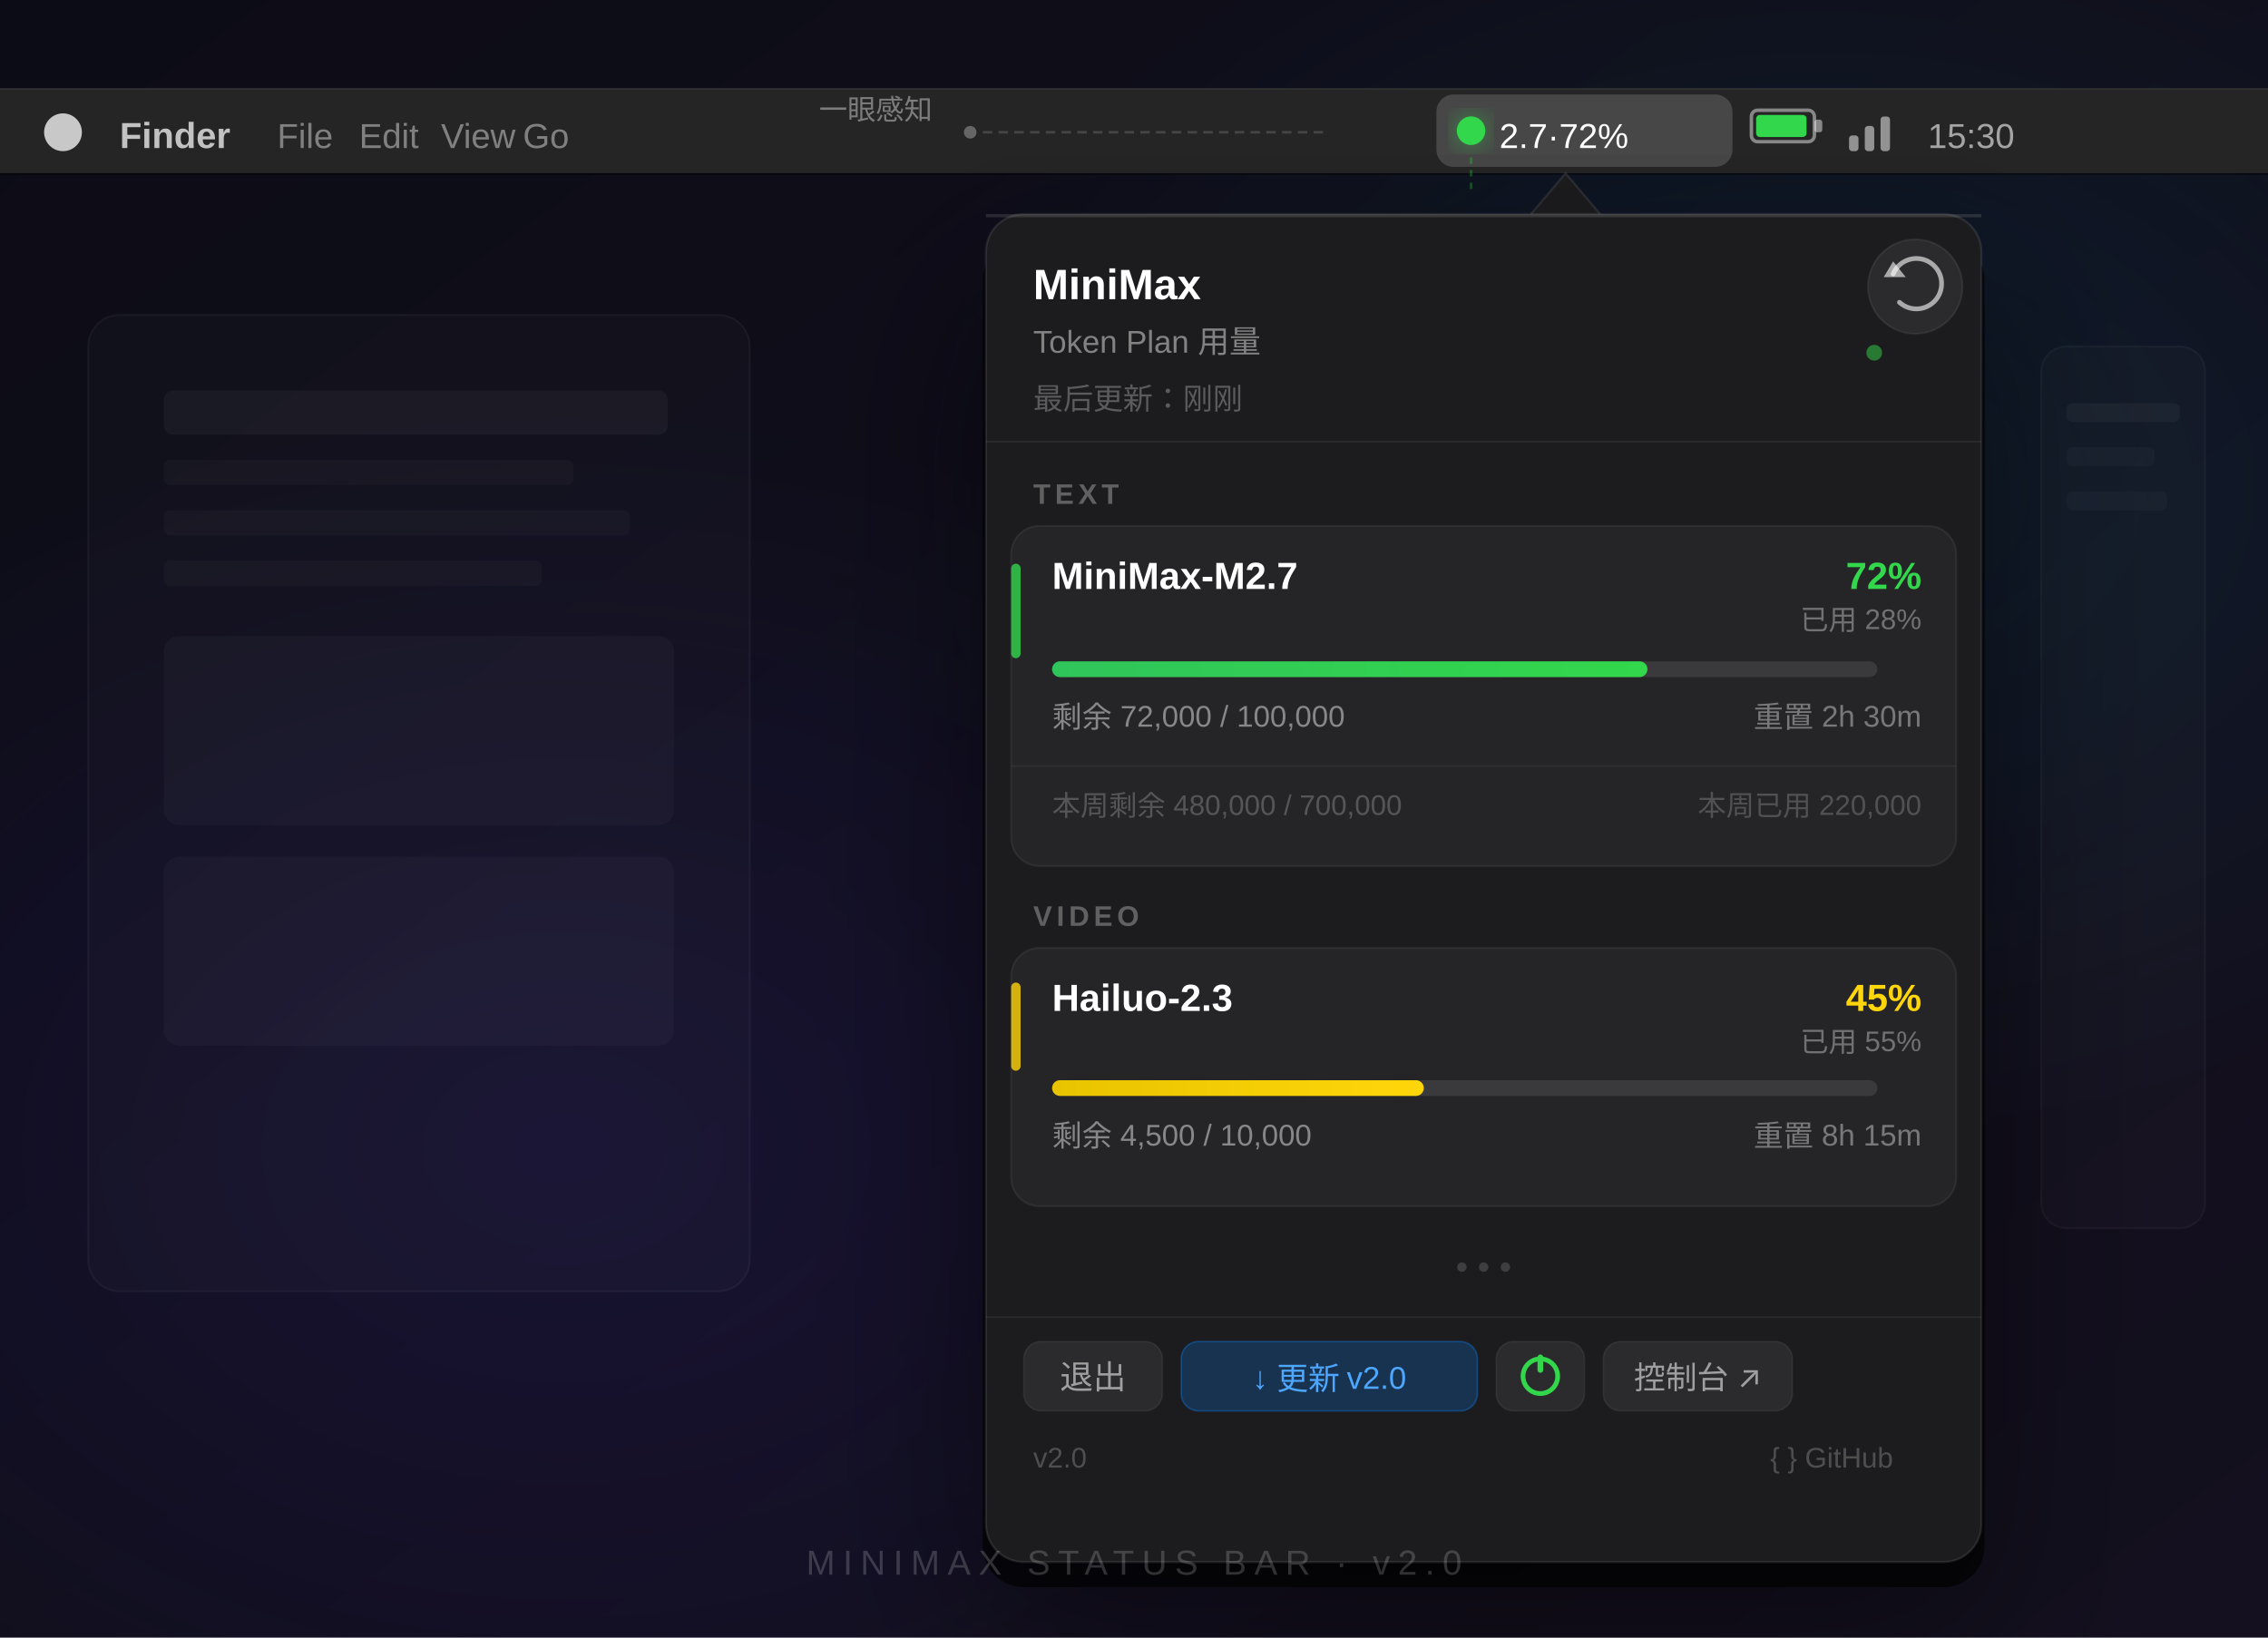
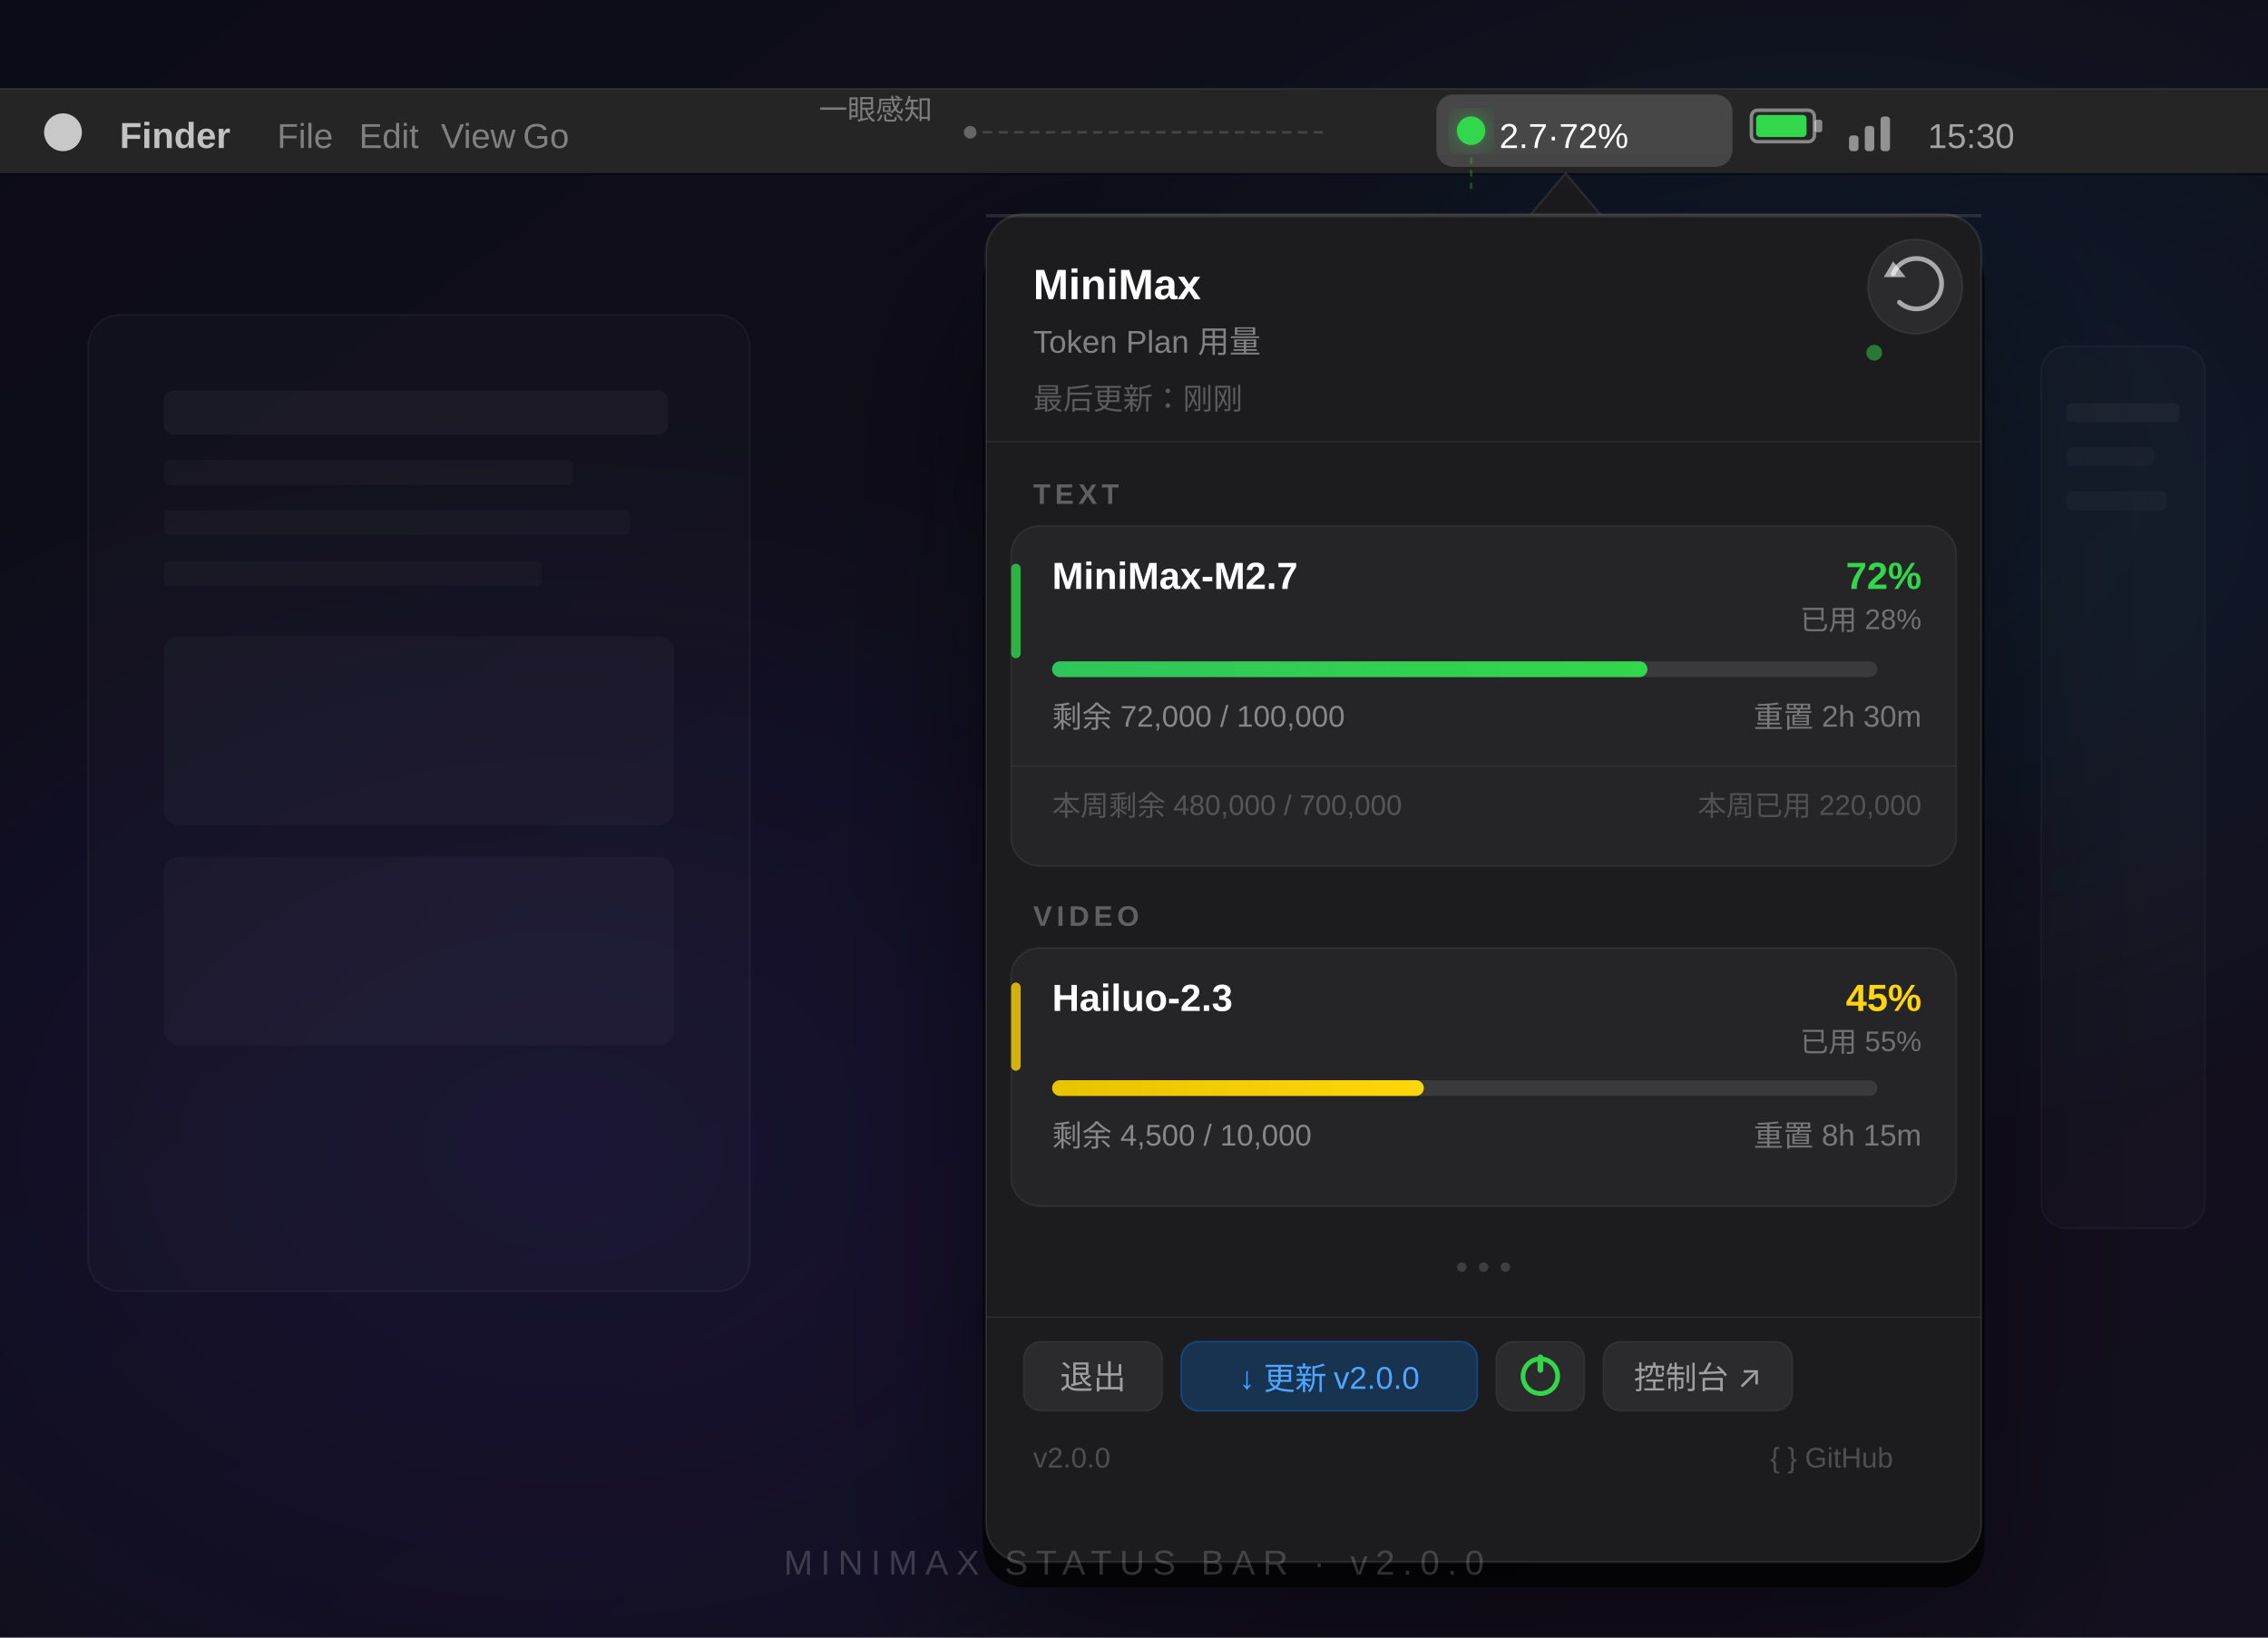
<svg xmlns="http://www.w3.org/2000/svg" width="720" height="520" viewBox="0 0 720 520">
  <defs>
    <linearGradient id="bg" x1="0%" y1="0%" x2="100%" y2="100%">
      <stop offset="0%" stop-color="#0c0c16" />
      <stop offset="100%" stop-color="#14101f" />
    </linearGradient>
    <radialGradient id="glow-left" cx="25%" cy="70%" r="45%">
      <stop offset="0%" stop-color="#4f35e8" stop-opacity="0.12" />
      <stop offset="100%" stop-color="#4f35e8" stop-opacity="0" />
    </radialGradient>
    <radialGradient id="glow-right" cx="80%" cy="30%" r="40%">
      <stop offset="0%" stop-color="#00b4d8" stop-opacity="0.09" />
      <stop offset="100%" stop-color="#00b4d8" stop-opacity="0" />
    </radialGradient>
    <filter id="panel-shadow" x="-25%" y="-10%" width="150%" height="140%">
      <feDropShadow dx="0" dy="16" stdDeviation="28" flood-color="#000000" flood-opacity="0.65" />
    </filter>
    <filter id="btn-glow" x="-30%" y="-30%" width="160%" height="160%">
      <feGaussianBlur stdDeviation="4" result="blur" />
      <feMerge>
        <feMergeNode in="blur" />
        <feMergeNode in="SourceGraphic" />
      </feMerge>
    </filter>
    <clipPath id="pb-clip-1">
      <rect width="262" height="4" rx="2" />
    </clipPath>
    <clipPath id="pb-clip-2">
      <rect width="262" height="4" rx="2" />
    </clipPath>
    <clipPath id="pb-clip-3">
      <rect width="262" height="4" rx="2" />
    </clipPath>
  </defs>
  <rect width="720" height="520" fill="url(#bg)" />
  <rect width="720" height="520" fill="url(#glow-left)" />
  <rect width="720" height="520" fill="url(#glow-right)" />
  <rect x="28" y="100" width="210" height="310" rx="10" fill="rgba(255,255,255,0.018)" stroke="rgba(255,255,255,0.045)" stroke-width="0.6" />
  <rect x="52" y="124" width="160" height="14" rx="3" fill="rgba(255,255,255,0.04)" />
  <rect x="52" y="146" width="130" height="8" rx="2" fill="rgba(255,255,255,0.025)" />
  <rect x="52" y="162" width="148" height="8" rx="2" fill="rgba(255,255,255,0.025)" />
  <rect x="52" y="178" width="120" height="8" rx="2" fill="rgba(255,255,255,0.025)" />
  <rect x="52" y="202" width="162" height="60" rx="5" fill="rgba(255,255,255,0.03)" />
  <rect x="52" y="272" width="162" height="60" rx="5" fill="rgba(255,255,255,0.03)" />
  <rect x="648" y="110" width="52" height="280" rx="8" fill="rgba(255,255,255,0.018)" stroke="rgba(255,255,255,0.04)" stroke-width="0.6" />
  <rect x="656" y="128" width="36" height="6" rx="2" fill="rgba(255,255,255,0.04)" />
  <rect x="656" y="142" width="28" height="6" rx="2" fill="rgba(255,255,255,0.03)" />
  <rect x="656" y="156" width="32" height="6" rx="2" fill="rgba(255,255,255,0.03)" />
  <rect x="0" y="28" width="720" height="27" fill="#252525" />
  <rect x="0" y="55" width="720" height="0.5" fill="rgba(0,0,0,0.5)" />
  <rect x="0" y="28" width="720" height="0.5" fill="rgba(255,255,255,0.06)" />
  <circle cx="20" cy="42" r="6" fill="rgba(255,255,255,0.75)" />
  <text x="38" y="47" font-size="11.5" font-weight="600" fill="rgba(255,255,255,0.72)" font-family="'-apple-system','Helvetica Neue',Arial,sans-serif">Finder</text>
  <text x="88" y="47" font-size="11" fill="rgba(255,255,255,0.42)" font-family="'-apple-system','Helvetica Neue',Arial,sans-serif">File</text>
  <text x="114" y="47" font-size="11" fill="rgba(255,255,255,0.42)" font-family="'-apple-system','Helvetica Neue',Arial,sans-serif">Edit</text>
  <text x="140" y="47" font-size="11" fill="rgba(255,255,255,0.42)" font-family="'-apple-system','Helvetica Neue',Arial,sans-serif">View</text>
  <text x="166" y="47" font-size="11" fill="rgba(255,255,255,0.42)" font-family="'-apple-system','Helvetica Neue',Arial,sans-serif">Go</text>
  <rect x="556" y="35" width="20" height="10" rx="2" fill="none" stroke="rgba(255,255,255,0.45)" stroke-width="1.1" />
  <rect x="576" y="38" width="2.5" height="4" rx="0.8" fill="rgba(255,255,255,0.45)" />
  <rect x="557.5" y="36.5" width="16" height="7" rx="1.2" fill="#32d74b" />
  <rect x="587" y="43" width="3" height="5" rx="1" fill="rgba(255,255,255,0.5)" />
  <rect x="592" y="40" width="3" height="8" rx="1" fill="rgba(255,255,255,0.5)" />
  <rect x="597" y="37" width="3" height="11" rx="1" fill="rgba(255,255,255,0.5)" />
  <text x="612" y="47" font-size="11" fill="rgba(255,255,255,0.58)" font-family="'-apple-system','Helvetica Neue',Arial,sans-serif">15:30</text>
  <rect x="456" y="30" width="94" height="23" rx="5.5" fill="rgba(255,255,255,0.16)" />
  <circle cx="467" cy="41.5" r="4.5" fill="#32d74b" />
  <circle cx="467" cy="41.5" r="4.5" fill="#32d74b" filter="url(#btn-glow)" opacity="0.6" />
  <text x="476" y="47" font-size="11" font-weight="500" fill="white" font-family="'-apple-system','Helvetica Neue',Arial,sans-serif">2.7·72%</text>
  <polygon points="497,55 486,68 508,68" fill="#1c1c1e" />
  <polyline points="486,68 497,55 508,68" fill="none" stroke="rgba(255,255,255,0.09)" stroke-width="0.7" />
  <rect x="312" y="76" width="318" height="428" rx="13" fill="rgba(0,0,0,0.7)" filter="url(#panel-shadow)" />
  <rect x="313" y="68" width="316" height="428" rx="12" fill="#1c1c1e" />
  <rect x="313" y="68" width="316" height="428" rx="12" fill="none" stroke="rgba(255,255,255,0.09)" stroke-width="0.7" />
  <rect x="313" y="68" width="316" height="1" rx="0" fill="rgba(255,255,255,0.12)" />
  <text x="328" y="95" font-size="13.5" font-weight="700" fill="white" font-family="'-apple-system','Helvetica Neue',Arial,sans-serif">MiniMax</text>
  <text x="328" y="112" font-size="10" fill="rgba(255,255,255,0.45)" font-family="'-apple-system','Helvetica Neue',Arial,sans-serif">Token Plan 用量</text>
  <circle cx="608" cy="91" r="15" fill="rgba(255,255,255,0.07)" />
  <circle cx="608" cy="91" r="15" fill="none" stroke="rgba(255,255,255,0.07)" stroke-width="0.6" />
  <path d="M601,87 A8,8 0 1,1 603,96" fill="none" stroke="rgba(255,255,255,0.6)" stroke-width="1.5" stroke-linecap="round" />
  <polygon points="601,83 598,88 605,88" fill="rgba(255,255,255,0.6)" />
  <circle cx="595" cy="112" r="2.5" fill="rgba(50,215,75,0.5)" />
  <text x="328" y="130" font-size="9.5" fill="rgba(255,255,255,0.28)" font-family="'-apple-system','Helvetica Neue',Arial,sans-serif">最后更新：刚刚</text>
  <rect x="313" y="140" width="316" height="0.5" fill="rgba(255,255,255,0.07)" />
  <text x="328" y="160" font-size="9" font-weight="600" fill="rgba(255,255,255,0.3)" font-family="'-apple-system','Helvetica Neue',Arial,sans-serif" letter-spacing="1.4">TEXT</text>
  <rect x="321" y="167" width="300" height="108" rx="9" fill="#252528" />
  <rect x="321" y="167" width="300" height="108" rx="9" fill="none" stroke="rgba(255,255,255,0.06)" stroke-width="0.6" />
  <rect x="321" y="179" width="3" height="30" rx="1.5" fill="#32d74b" opacity="0.8" />
  <text x="334" y="187" font-size="12" font-weight="600" fill="white" font-family="'-apple-system','Helvetica Neue',Arial,sans-serif">MiniMax-M2.7</text>
  <text x="610" y="187" font-size="12" font-weight="600" fill="#32d74b" font-family="'-apple-system','Helvetica Neue',Arial,sans-serif" text-anchor="end">72%</text>
  <text x="610" y="200" font-size="9" fill="rgba(255,255,255,0.35)" font-family="'-apple-system','Helvetica Neue',Arial,sans-serif" text-anchor="end">已用 28%</text>
  <rect x="334" y="210" width="262" height="5" rx="2.5" fill="#3a3a3c" />
  <rect x="334" y="210" width="189" height="5" rx="2.5" fill="url(#progress-green)" />
  <defs>
    <linearGradient id="progress-green" x1="0%" y1="0%" x2="100%" y2="0%">
      <stop offset="0%" stop-color="#30c55a" />
      <stop offset="100%" stop-color="#32d74b" />
    </linearGradient>
    <linearGradient id="progress-yellow" x1="0%" y1="0%" x2="100%" y2="0%">
      <stop offset="0%" stop-color="#e8c400" />
      <stop offset="100%" stop-color="#ffd60a" />
    </linearGradient>
    <linearGradient id="progress-red" x1="0%" y1="0%" x2="100%" y2="0%">
      <stop offset="0%" stop-color="#e03030" />
      <stop offset="100%" stop-color="#ff453a" />
    </linearGradient>
  </defs>
  <text x="334" y="231" font-size="9.5" fill="rgba(255,255,255,0.45)" font-family="'-apple-system','Helvetica Neue',Arial,sans-serif">剩余 72,000 / 100,000</text>
  <text x="610" y="231" font-size="9.5" fill="rgba(255,255,255,0.38)" font-family="'-apple-system','Helvetica Neue',Arial,sans-serif" text-anchor="end">重置 2h 30m</text>
  <rect x="321" y="243" width="300" height="0.5" fill="rgba(255,255,255,0.05)" />
  <text x="334" y="259" font-size="9" fill="rgba(255,255,255,0.22)" font-family="'-apple-system','Helvetica Neue',Arial,sans-serif">本周剩余 480,000 / 700,000</text>
  <text x="610" y="259" font-size="9" fill="rgba(255,255,255,0.2)" font-family="'-apple-system','Helvetica Neue',Arial,sans-serif" text-anchor="end">本周已用 220,000</text>
  <text x="328" y="294" font-size="9" font-weight="600" fill="rgba(255,255,255,0.3)" font-family="'-apple-system','Helvetica Neue',Arial,sans-serif" letter-spacing="1.4">VIDEO</text>
  <rect x="321" y="301" width="300" height="82" rx="9" fill="#252528" />
  <rect x="321" y="301" width="300" height="82" rx="9" fill="none" stroke="rgba(255,255,255,0.06)" stroke-width="0.6" />
  <rect x="321" y="312" width="3" height="28" rx="1.5" fill="#ffd60a" opacity="0.8" />
  <text x="334" y="321" font-size="12" font-weight="600" fill="white" font-family="'-apple-system','Helvetica Neue',Arial,sans-serif">Hailuo-2.3</text>
  <text x="610" y="321" font-size="12" font-weight="600" fill="#ffd60a" font-family="'-apple-system','Helvetica Neue',Arial,sans-serif" text-anchor="end">45%</text>
  <text x="610" y="334" font-size="9" fill="rgba(255,255,255,0.35)" font-family="'-apple-system','Helvetica Neue',Arial,sans-serif" text-anchor="end">已用 55%</text>
  <rect x="334" y="343" width="262" height="5" rx="2.5" fill="#3a3a3c" />
  <rect x="334" y="343" width="118" height="5" rx="2.5" fill="url(#progress-yellow)" />
  <text x="334" y="364" font-size="9.5" fill="rgba(255,255,255,0.45)" font-family="'-apple-system','Helvetica Neue',Arial,sans-serif">剩余 4,500 / 10,000</text>
  <text x="610" y="364" font-size="9.5" fill="rgba(255,255,255,0.38)" font-family="'-apple-system','Helvetica Neue',Arial,sans-serif" text-anchor="end">重置 8h 15m</text>
  <text x="471" y="406" font-size="11" fill="rgba(255,255,255,0.15)" font-family="'-apple-system','Helvetica Neue',Arial,sans-serif" text-anchor="middle">• • •</text>
  <rect x="313" y="418" width="316" height="0.5" fill="rgba(255,255,255,0.07)" />
  <rect x="325" y="426" width="44" height="22" rx="5.5" fill="rgba(255,255,255,0.07)" />
  <rect x="325" y="426" width="44" height="22" rx="5.5" fill="none" stroke="rgba(255,255,255,0.06)" stroke-width="0.5" />
  <text x="347" y="441" font-size="10.5" fill="rgba(255,255,255,0.55)" font-family="'-apple-system','Helvetica Neue',Arial,sans-serif" text-anchor="middle">退出</text>
  <rect x="375" y="426" width="94" height="22" rx="5.5" fill="rgba(10,132,255,0.22)" />
  <rect x="375" y="426" width="94" height="22" rx="5.5" fill="none" stroke="rgba(10,132,255,0.35)" stroke-width="0.5" />
-   <text x="422" y="441" font-size="10" fill="#4da6ff" font-family="'-apple-system','Helvetica Neue',Arial,sans-serif" text-anchor="middle">↓ 更新 v2.0</text>
+   <text x="422" y="441" font-size="10" fill="#4da6ff" font-family="'-apple-system','Helvetica Neue',Arial,sans-serif" text-anchor="middle">↓ 更新 v2.0.0</text>
  <rect x="475" y="426" width="28" height="22" rx="5.5" fill="rgba(255,255,255,0.07)" />
  <rect x="475" y="426" width="28" height="22" rx="5.5" fill="none" stroke="rgba(255,255,255,0.06)" stroke-width="0.5" />
  <circle cx="489" cy="437" r="5.5" fill="none" stroke="#32d74b" stroke-width="1.5" />
  <line x1="489" y1="431" x2="489" y2="435" stroke="#32d74b" stroke-width="1.8" stroke-linecap="round" />
  <rect x="509" y="426" width="60" height="22" rx="5.5" fill="rgba(255,255,255,0.07)" />
  <rect x="509" y="426" width="60" height="22" rx="5.5" fill="none" stroke="rgba(255,255,255,0.06)" stroke-width="0.5" />
  <text x="539" y="441" font-size="10" fill="rgba(255,255,255,0.55)" font-family="'-apple-system','Helvetica Neue',Arial,sans-serif" text-anchor="middle">控制台 ↗</text>
-   <text x="328" y="466" font-size="9" fill="rgba(255,255,255,0.22)" font-family="'-apple-system','Helvetica Neue',Arial,sans-serif">v2.0</text>
+   <text x="328" y="466" font-size="9" fill="rgba(255,255,255,0.22)" font-family="'-apple-system','Helvetica Neue',Arial,sans-serif">v2.0.0</text>
  <text x="601" y="466" font-size="9" fill="rgba(255,255,255,0.22)" font-family="'-apple-system','Helvetica Neue',Arial,sans-serif" text-anchor="end">{ } GitHub</text>
  <line x1="420" y1="42" x2="310" y2="42" stroke="rgba(255,255,255,0.15)" stroke-width="0.8" stroke-dasharray="3,2" />
  <circle cx="308" cy="42" r="2" fill="rgba(255,255,255,0.3)" />
  <text x="296" y="38" font-size="9" fill="rgba(255,255,255,0.4)" font-family="'-apple-system','Helvetica Neue',Arial,sans-serif" text-anchor="end">一眼感知</text>
  <line x1="467" y1="50" x2="467" y2="62" stroke="rgba(50,215,75,0.3)" stroke-width="0.8" stroke-dasharray="2,2" />
-   <text x="360" y="500" font-size="11" fill="rgba(255,255,255,0.18)" font-family="'-apple-system','Helvetica Neue',Arial,sans-serif" text-anchor="middle" letter-spacing="2.5">MINIMAX STATUS BAR  ·  v2.0</text>
+   <text x="360" y="500" font-size="11" fill="rgba(255,255,255,0.18)" font-family="'-apple-system','Helvetica Neue',Arial,sans-serif" text-anchor="middle" letter-spacing="2.5">MINIMAX STATUS BAR  ·  v2.0.0</text>
</svg>
